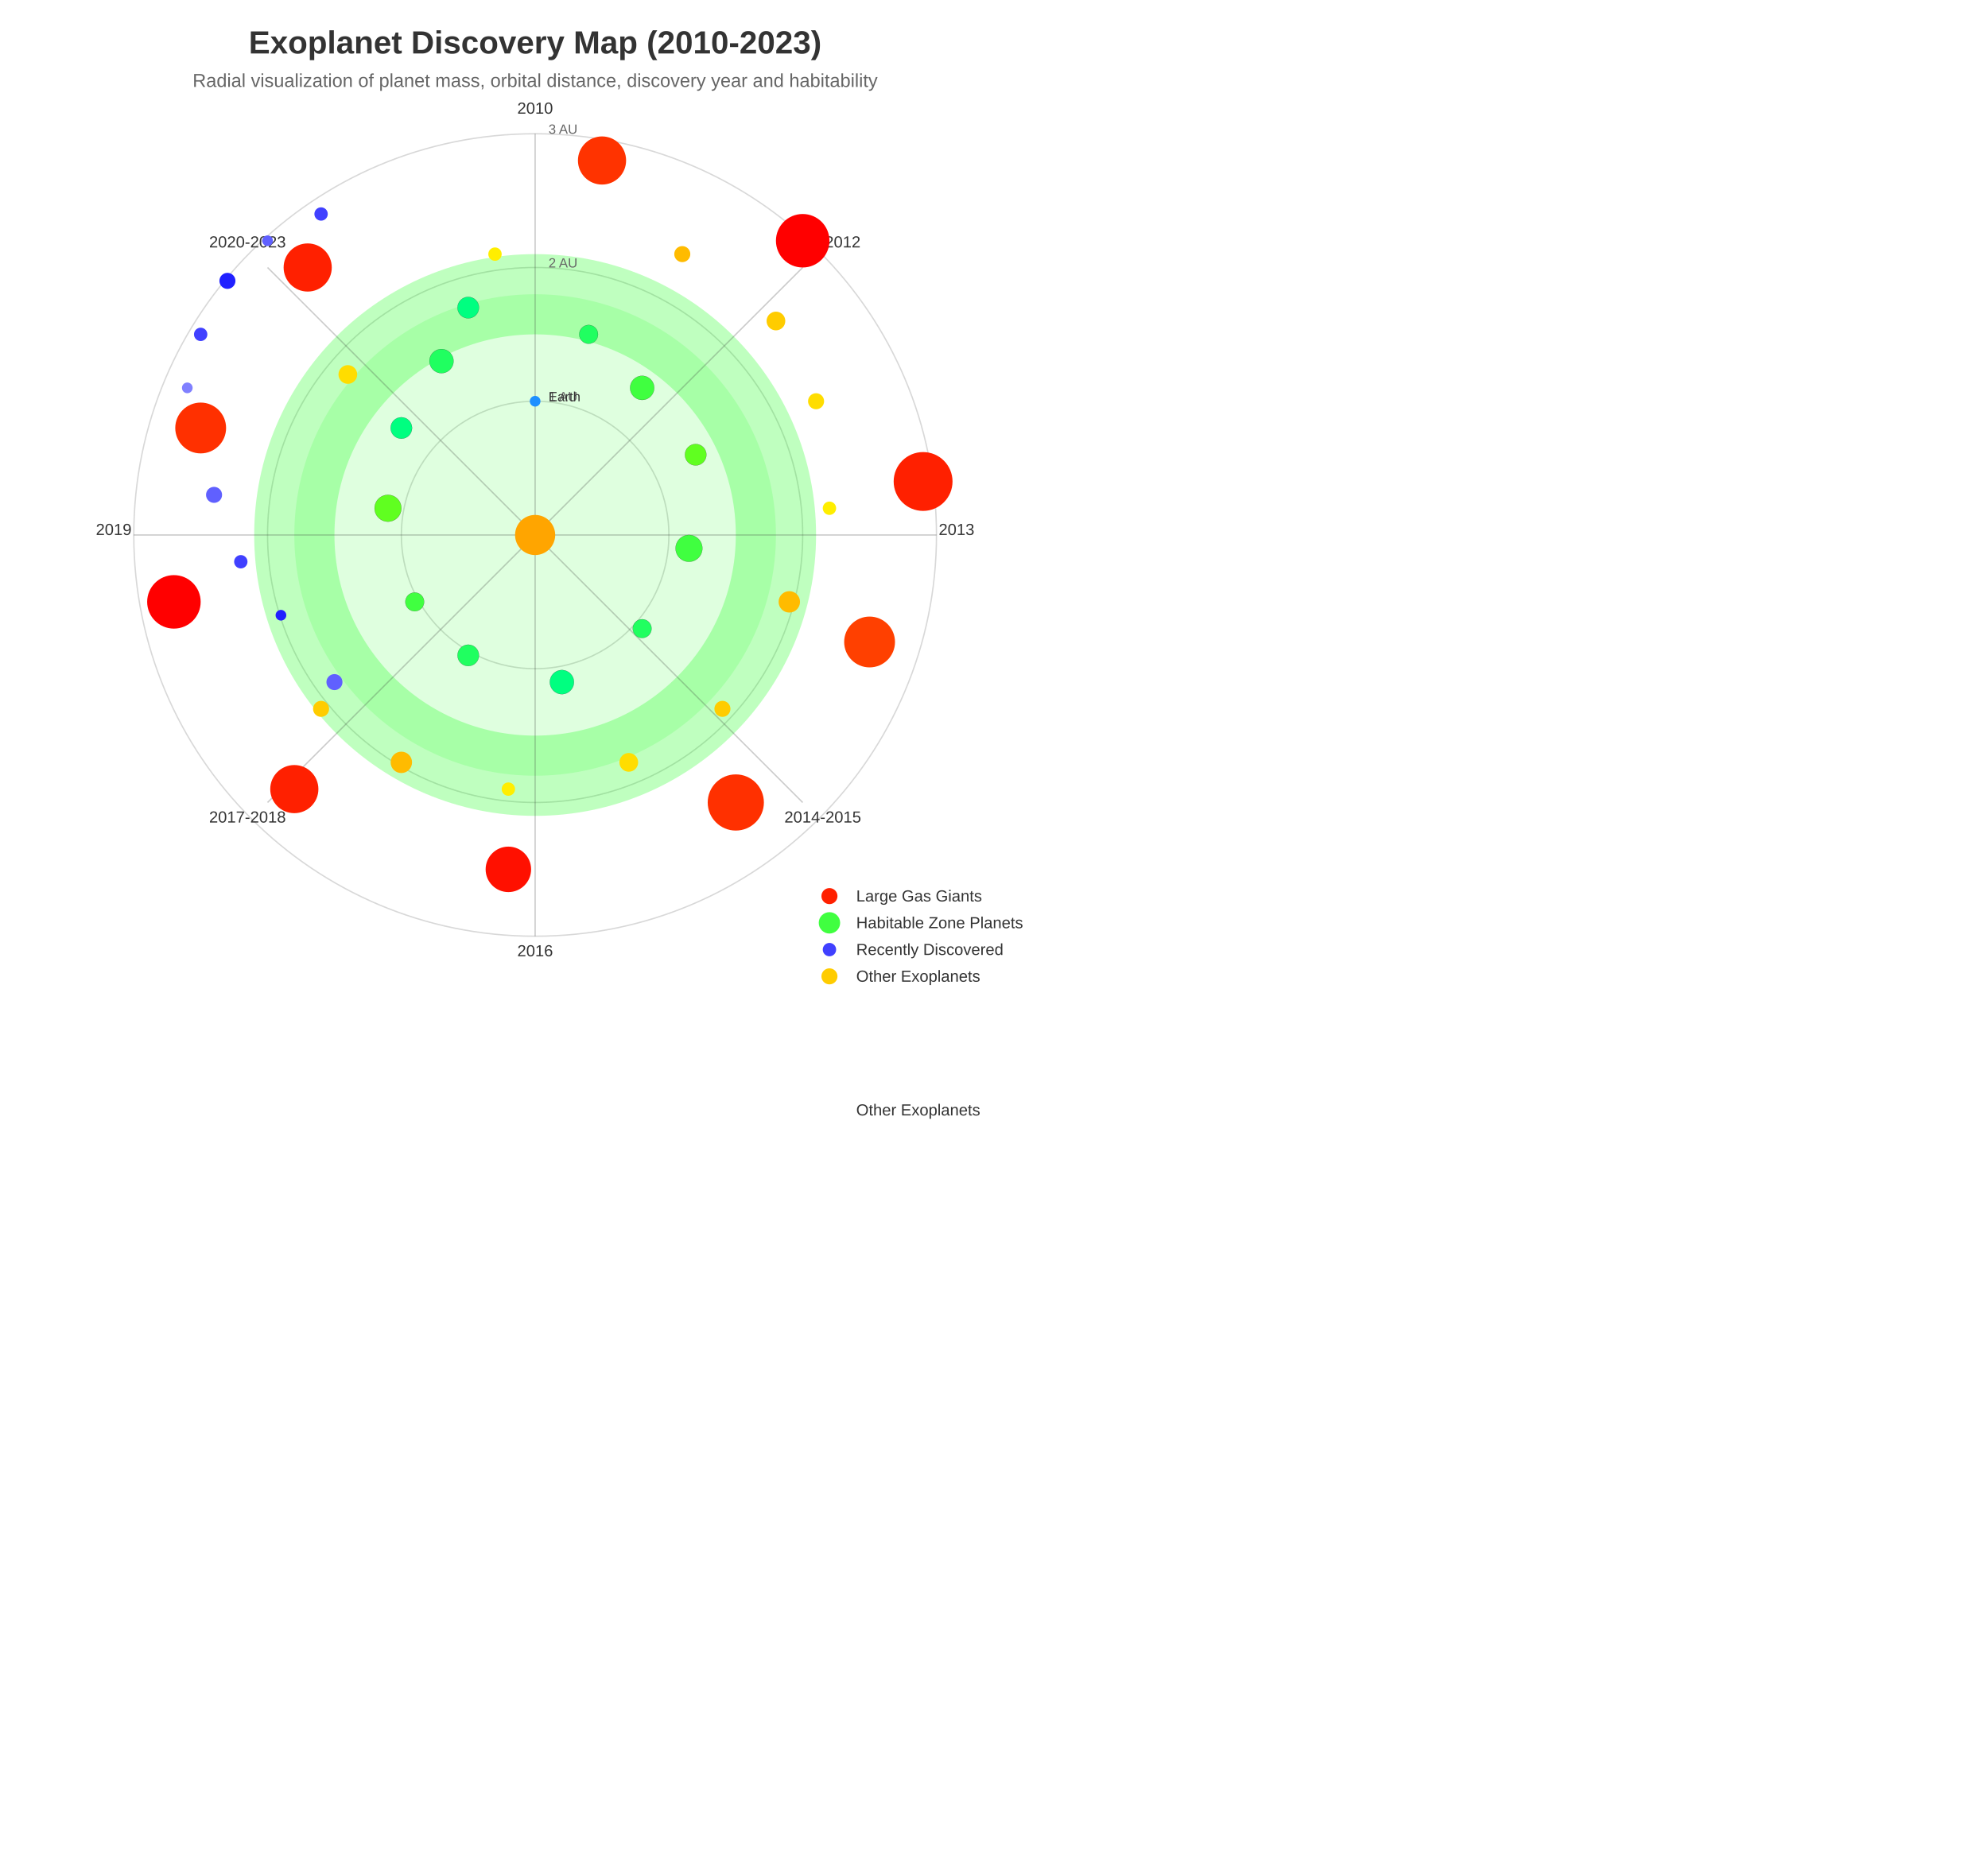
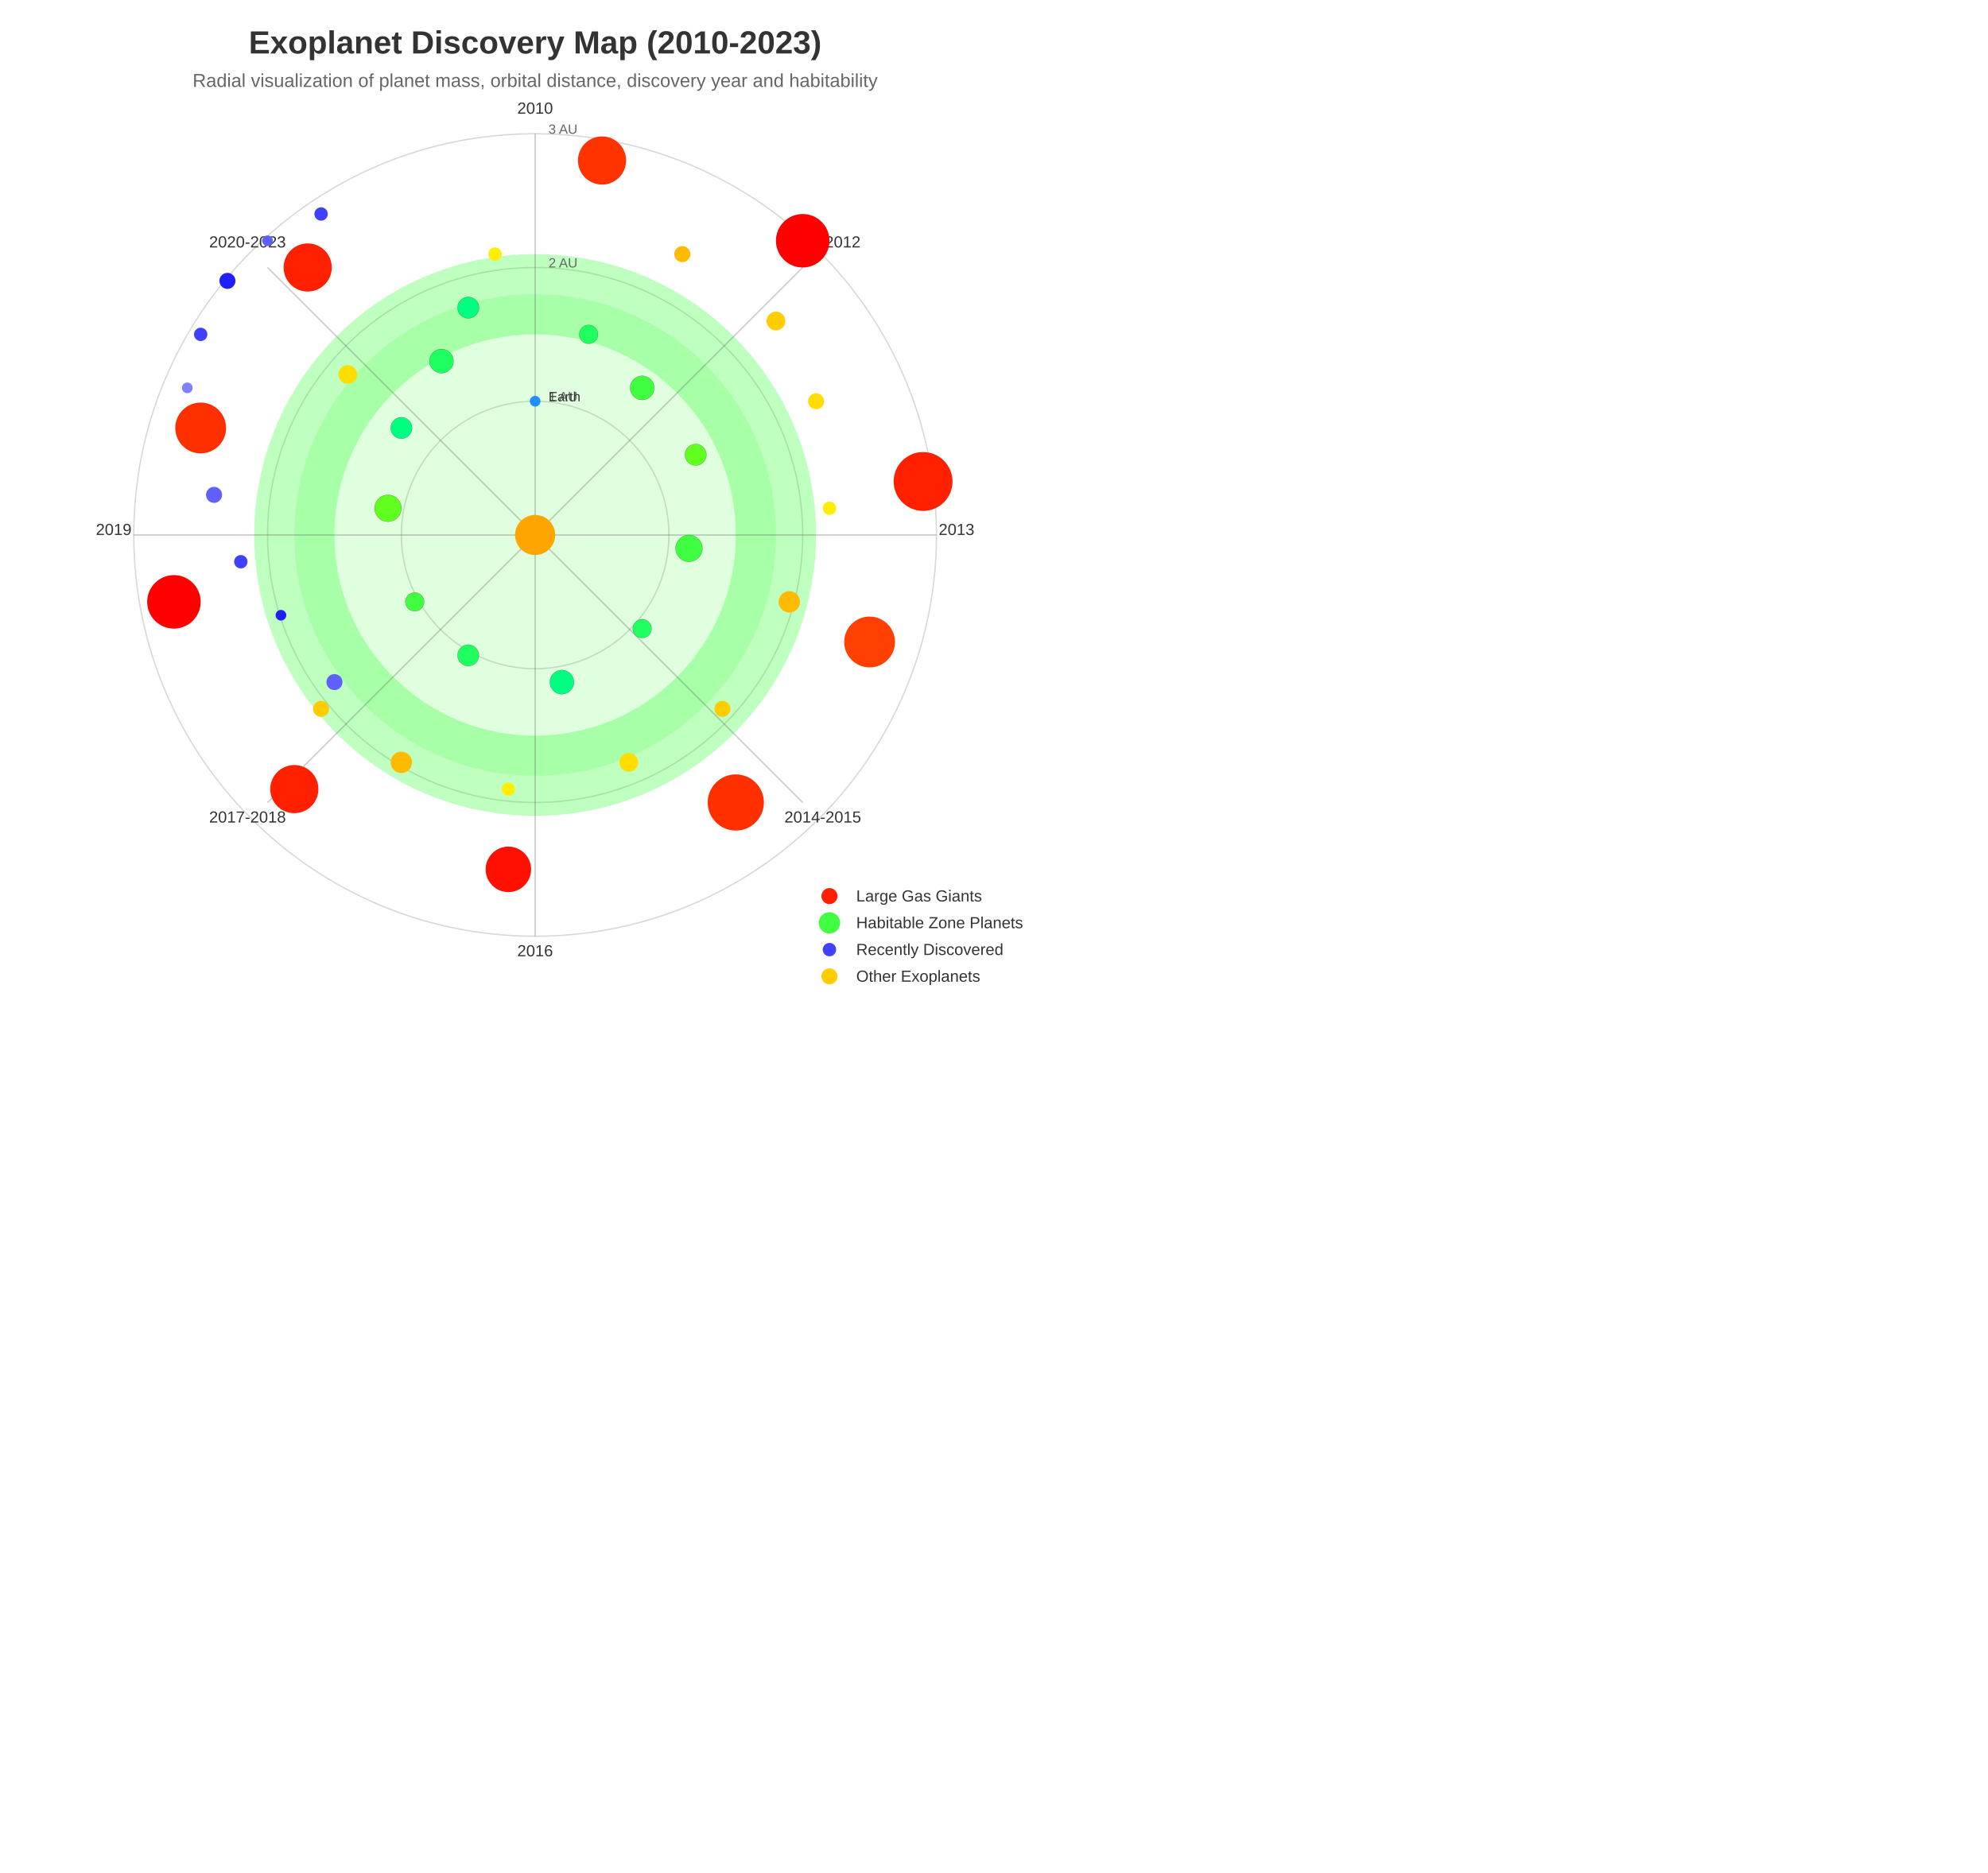
<svg xmlns="http://www.w3.org/2000/svg" height="1400" id="svg" tag_name="svg" width="1486">
  <defs id="defs" tag_name="svg/defs">
    <filter height="200%" id="filter" tag_name="svg/defs/filter" width="200%" x="-50%" y="-50%">
      <fegaussianblur id="fegaussianblur" result="blur" stdDeviation="3" tag_name="svg/defs/filter/fegaussianblur" />
      <fecomposite id="fecomposite" in="SourceGraphic" in2="blur" operator="over" tag_name="svg/defs/filter/fecomposite" />
    </filter>
  </defs>
  <g id="g_1" stroke="#33333330" stroke-width="1" tag_name="svg/g_1">
    <circle cx="400" cy="400" fill="none" id="circle_52" r="100" tag_name="svg/g_1/circle_52" />
    <circle cx="400" cy="400" fill="none" id="circle_51" r="200" tag_name="svg/g_1/circle_51" />
    <circle cx="400" cy="400" fill="none" id="circle_50" r="300" tag_name="svg/g_1/circle_50" />
    <circle class="reveliobad_1  reveliogood_9 reveliobad_3" cx="400" cy="400" fill="#00ff0020" id="circle_49" r="180" stroke="#00ff0040" stroke-width="60" tag_name="svg/g_1/circle_49" />
  </g>
  <g id="g" stroke="#33333340" stroke-width="1" tag_name="svg/g">
    <line id="line_7" tag_name="svg/g/line_7" x1="400" x2="400" y1="400" y2="100" />
    <line id="line_6" tag_name="svg/g/line_6" x1="400" x2="700" y1="400" y2="400" />
    <line id="line_5" tag_name="svg/g/line_5" x1="400" x2="400" y1="400" y2="700" />
    <line id="line_4" tag_name="svg/g/line_4" x1="400" x2="100" y1="400" y2="400" />
    <line id="line_3" tag_name="svg/g/line_3" x1="400" x2="600" y1="400" y2="200" />
    <line id="line_2" tag_name="svg/g/line_2" x1="400" x2="600" y1="400" y2="600" />
    <line id="line_1" tag_name="svg/g/line_1" x1="400" x2="200" y1="400" y2="600" />
    <line id="line" tag_name="svg/g/line" x1="400" x2="200" y1="400" y2="200" />
  </g>
  <text fill="#333333" font-family="Arial" font-size="12" id="text_18" tag_name="svg/text_18" text-anchor="middle" x="400" y="85">
    2010
  </text>
  <text fill="#333333" font-family="Arial" font-size="12" id="text_17" tag_name="svg/text_17" text-anchor="middle" x="715" y="400">
    2013
  </text>
  <text fill="#333333" font-family="Arial" font-size="12" id="text_16" tag_name="svg/text_16" text-anchor="middle" x="400" y="715">
    2016
  </text>
  <text fill="#333333" font-family="Arial" font-size="12" id="text_15" tag_name="svg/text_15" text-anchor="middle" x="85" y="400">
    2019
  </text>
  <text fill="#333333" font-family="Arial" font-size="12" id="text_14" tag_name="svg/text_14" text-anchor="middle" x="615" y="185">
    2011-2012
  </text>
  <text fill="#333333" font-family="Arial" font-size="12" id="text_13" tag_name="svg/text_13" text-anchor="middle" x="615" y="615">
    2014-2015
  </text>
  <text fill="#333333" font-family="Arial" font-size="12" id="text_12" tag_name="svg/text_12" text-anchor="middle" x="185" y="615">
    2017-2018
  </text>
  <text fill="#333333" font-family="Arial" font-size="12" id="text_11" tag_name="svg/text_11" text-anchor="middle" x="185" y="185">
    2020-2023
  </text>
  <text fill="#666666" font-family="Arial" font-size="10" id="text_10" tag_name="svg/text_10" text-anchor="start" x="410" y="300">
    1 AU
  </text>
  <text fill="#666666" font-family="Arial" font-size="10" id="text_9" tag_name="svg/text_9" text-anchor="start" x="410" y="200">
    2 AU
  </text>
  <text fill="#666666" font-family="Arial" font-size="10" id="text_8" tag_name="svg/text_8" text-anchor="start" x="410" y="100">
    3 AU
  </text>
  <circle cx="400" cy="400" fill="orange" id="circle_48" r="15" tag_name="svg/circle_48">
    <animate attributeName="r" dur="4s" id="animate" repeatCount="indefinite" tag_name="svg/circle_48/animate" values="15;17;15" />
  </circle>
  <circle cx="400" cy="300" fill="#1E90FF" id="circle_47" r="4" stroke-width="1" tag_name="svg/circle_47" />
  <text fill="#333333" font-family="Arial" font-size="10" id="text_7" tag_name="svg/text_7" x="410" y="300">
    Earth
  </text>
  <circle class="reveliogood reveliobad_1  reveliobad_2 reveliobad_3" cx="450" cy="120" fill="#ff3300" id="circle_46" r="18" tag_name="svg/circle_46" />
  <circle class="reveliogood  reveliobad_2" cx="600" cy="180" fill="#ff0000" id="circle_45" r="20" tag_name="svg/circle_45" />
  <circle class="reveliogood " cx="690" cy="360" fill="#ff2000" id="circle_44" r="22" tag_name="svg/circle_44" />
  <circle class="reveliogood reveliobad_1 reveliobad_3" cx="650" cy="480" fill="#ff4000" id="circle_43" r="19" tag_name="svg/circle_43" />
  <circle class="reveliogood " cx="550" cy="600" fill="#ff3000" id="circle_42" r="21" tag_name="svg/circle_42" />
  <circle class="reveliogood " cx="380" cy="650" fill="#ff1000" id="circle_41" r="17" tag_name="svg/circle_41" />
  <circle class="reveliogood reveliobad_1  reveliobad_2 reveliobad_3" cx="220" cy="590" fill="#ff2000" id="circle_40" r="18" tag_name="svg/circle_40" />
  <circle class="reveliogood reveliobad_1 reveliobad_3" cx="130" cy="450" fill="#ff0000" id="circle_39" r="20" tag_name="svg/circle_39" />
  <circle class="reveliogood reveliobad_1 reveliobad_3" cx="150" cy="320" fill="#ff3000" id="circle_38" r="19" tag_name="svg/circle_38" />
  <circle class="reveliogood reveliobad_1 reveliobad_3" cx="230" cy="200" fill="#ff2000" id="circle_37" r="18" tag_name="svg/circle_37" />
  <circle class="reveliogood_2 reveliogood_6 reveliogood_9" cx="350" cy="230" fill="#00ff80" id="circle_36" r="8" stroke="rgb(0,0,0)" stroke-width="0.1" tag_name="svg/circle_36" />
  <circle class="reveliogood_2 reveliogood_6 reveliogood_9" cx="440" cy="250" fill="#20ff60" id="circle_35" r="7" stroke="rgb(0,0,0)" stroke-width="0.1" tag_name="svg/circle_35" />
  <circle class="reveliogood_2 reveliogood_6 reveliogood_9" cx="480" cy="290" fill="#40ff40" id="circle_34" r="9" stroke="rgb(0,0,0)" stroke-width="0.1" tag_name="svg/circle_34" />
  <circle class="reveliogood_2 reveliogood_6 reveliogood_9" cx="520" cy="340" fill="#60ff20" id="circle_33" r="8" stroke="rgb(0,0,0)" stroke-width="0.1" tag_name="svg/circle_33" />
  <circle class="reveliogood_2 reveliogood_6 reveliogood_9" cx="515" cy="410" fill="#40ff40" id="circle_32" r="10" stroke="rgb(0,0,0)" stroke-width="0.1" tag_name="svg/circle_32" />
  <circle class="reveliogood_2 reveliogood_6 reveliogood_9 reveliobad_3" cx="480" cy="470" fill="#20ff60" id="circle_31" r="7" stroke="rgb(0,0,0)" stroke-width="0.1" tag_name="svg/circle_31" />
  <circle class="reveliogood_2 reveliogood_6 reveliogood_9 reveliobad_3" cx="420" cy="510" fill="#00ff80" id="circle_30" r="9" stroke="rgb(0,0,0)" stroke-width="0.1" tag_name="svg/circle_30" />
  <circle class="reveliogood_2 reveliogood_6 reveliogood_9" cx="350" cy="490" fill="#20ff60" id="circle_29" r="8" stroke="rgb(0,0,0)" stroke-width="0.1" tag_name="svg/circle_29" />
  <circle class="reveliogood_2 reveliogood_6 reveliogood_9" cx="310" cy="450" fill="#40ff40" id="circle_28" r="7" stroke="rgb(0,0,0)" stroke-width="0.1" tag_name="svg/circle_28" />
  <circle class="reveliogood_2 reveliogood_6 reveliogood_9" cx="290" cy="380" fill="#60ff20" id="circle_27" r="10" stroke="rgb(0,0,0)" stroke-width="0.1" tag_name="svg/circle_27" />
  <circle class="reveliogood_2 reveliogood_6 reveliogood_9 reveliobad_3" cx="300" cy="320" fill="#00ff80" id="circle_26" r="8" stroke="rgb(0,0,0)" stroke-width="0.1" tag_name="svg/circle_26" />
  <circle class="reveliogood_2 reveliogood_6 reveliogood_9" cx="330" cy="270" fill="#20ff60" id="circle_25" r="9" stroke="rgb(0,0,0)" stroke-width="0.1" tag_name="svg/circle_25" />
  <circle class="reveliogood_7" cx="240" cy="160" fill="#4040ff" id="circle_24" r="5" tag_name="svg/circle_24" />
  <circle class="reveliogood_7" cx="200" cy="180" fill="#6060ff" id="circle_23" r="4" tag_name="svg/circle_23" />
  <circle class="reveliogood_7" cx="170" cy="210" fill="#2020ff" id="circle_22" r="6" tag_name="svg/circle_22" />
  <circle class="reveliogood_7 reveliobad_1" cx="150" cy="250" fill="#4040ff" id="circle_21" r="5" tag_name="svg/circle_21" />
  <circle class="reveliogood_7 reveliobad_1" cx="140" cy="290" fill="#8080ff" id="circle_20" r="4" tag_name="svg/circle_20" />
  <circle class="reveliogood_8 reveliobad_1" cx="160" cy="370" fill="#6060ff" id="circle_19" r="6" tag_name="svg/circle_19" />
  <circle class="reveliogood_8" cx="180" cy="420" fill="#4040ff" id="circle_18" r="5" tag_name="svg/circle_18" />
  <circle class="reveliogood_8" cx="210" cy="460" fill="#2020ff" id="circle_17" r="4" tag_name="svg/circle_17" />
  <circle class="reveliogood_8" cx="250" cy="510" fill="#6060ff" id="circle_16" r="6" tag_name="svg/circle_16" />
  <circle class="reveliogood_5" cx="580" cy="240" fill="#ffcc00" id="circle_15" r="7" tag_name="svg/circle_15" />
  <circle class="reveliogood_5" cx="610" cy="300" fill="#ffdd00" id="circle_14" r="6" tag_name="svg/circle_14" />
  <circle class="reveliogood_5" cx="620" cy="380" fill="#ffee00" id="circle_13" r="5" tag_name="svg/circle_13" />
  <circle class="reveliogood_5" cx="590" cy="450" fill="#ffbb00" id="circle_12" r="8" tag_name="svg/circle_12" />
  <circle class="reveliogood_5" cx="540" cy="530" fill="#ffcc00" id="circle_11" r="6" tag_name="svg/circle_11" />
  <circle class="reveliogood_5" cx="470" cy="570" fill="#ffdd00" id="circle_10" r="7" tag_name="svg/circle_10" />
  <circle class="reveliogood_5" cx="380" cy="590" fill="#ffee00" id="circle_9" r="5" tag_name="svg/circle_9" />
  <circle class="reveliogood_5" cx="300" cy="570" fill="#ffbb00" id="circle_8" r="8" tag_name="svg/circle_8" />
  <circle class="reveliogood_5" cx="240" cy="530" fill="#ffcc00" id="circle_7" r="6" tag_name="svg/circle_7" />
  <circle class="reveliogood_5" cx="260" cy="280" fill="#ffdd00" id="circle_6" r="7" tag_name="svg/circle_6" />
  <circle class="reveliogood_5" cx="370" cy="190" fill="#ffee00" id="circle_5" r="5" tag_name="svg/circle_5" />
  <circle class="reveliogood_5" cx="510" cy="190" fill="#ffbb00" id="circle_4" r="6" tag_name="svg/circle_4" />
  <circle class="reveliobad_2" cx="620" cy="670" fill="#ff2000" id="circle_3" r="6" tag_name="svg/circle_3" />
  <text fill="#333333" font-family="Arial" font-size="12" id="text_6" tag_name="svg/text_6" x="640" y="674">
    Large Gas Giants
  </text>
  <circle cx="620" cy="690" fill="#40ff40" id="circle_2" r="8" tag_name="svg/circle_2" />
  <text fill="#333333" font-family="Arial" font-size="12" id="text_5" tag_name="svg/text_5" x="640" y="694">
    Habitable Zone Planets
  </text>
  <circle cx="620" cy="710" fill="#4040ff" id="circle_1" r="5" tag_name="svg/circle_1" />
  <text fill="#333333" font-family="Arial" font-size="12" id="text_4" tag_name="svg/text_4" x="640" y="714">
    Recently Discovered
  </text>
  <circle cx="620" cy="730" fill="#ffcc00" id="circle" r="6" tag_name="svg/circle" />
  <text fill="#333333" font-family="Arial" font-size="12" id="text_3" tag_name="svg/text_3" x="640" y="734">
    Other Exoplanets
  </text>
-   <text fill="#333333" font-family="Arial" font-size="12" id="text_2" tag_name="svg/text_2" x="640" y="834">
-     Other Exoplanets
-   </text>
  <text fill="#333333" font-family="Arial" font-size="24" font-weight="bold" id="text_1" tag_name="svg/text_1" text-anchor="middle" x="400" y="40">
    Exoplanet Discovery Map (2010-2023)
  </text>
  <text fill="#666666" font-family="Arial" font-size="14" id="text" tag_name="svg/text" text-anchor="middle" x="400" y="65">
    Radial visualization of planet mass, orbital distance, discovery year and habitability
  </text>
</svg>
